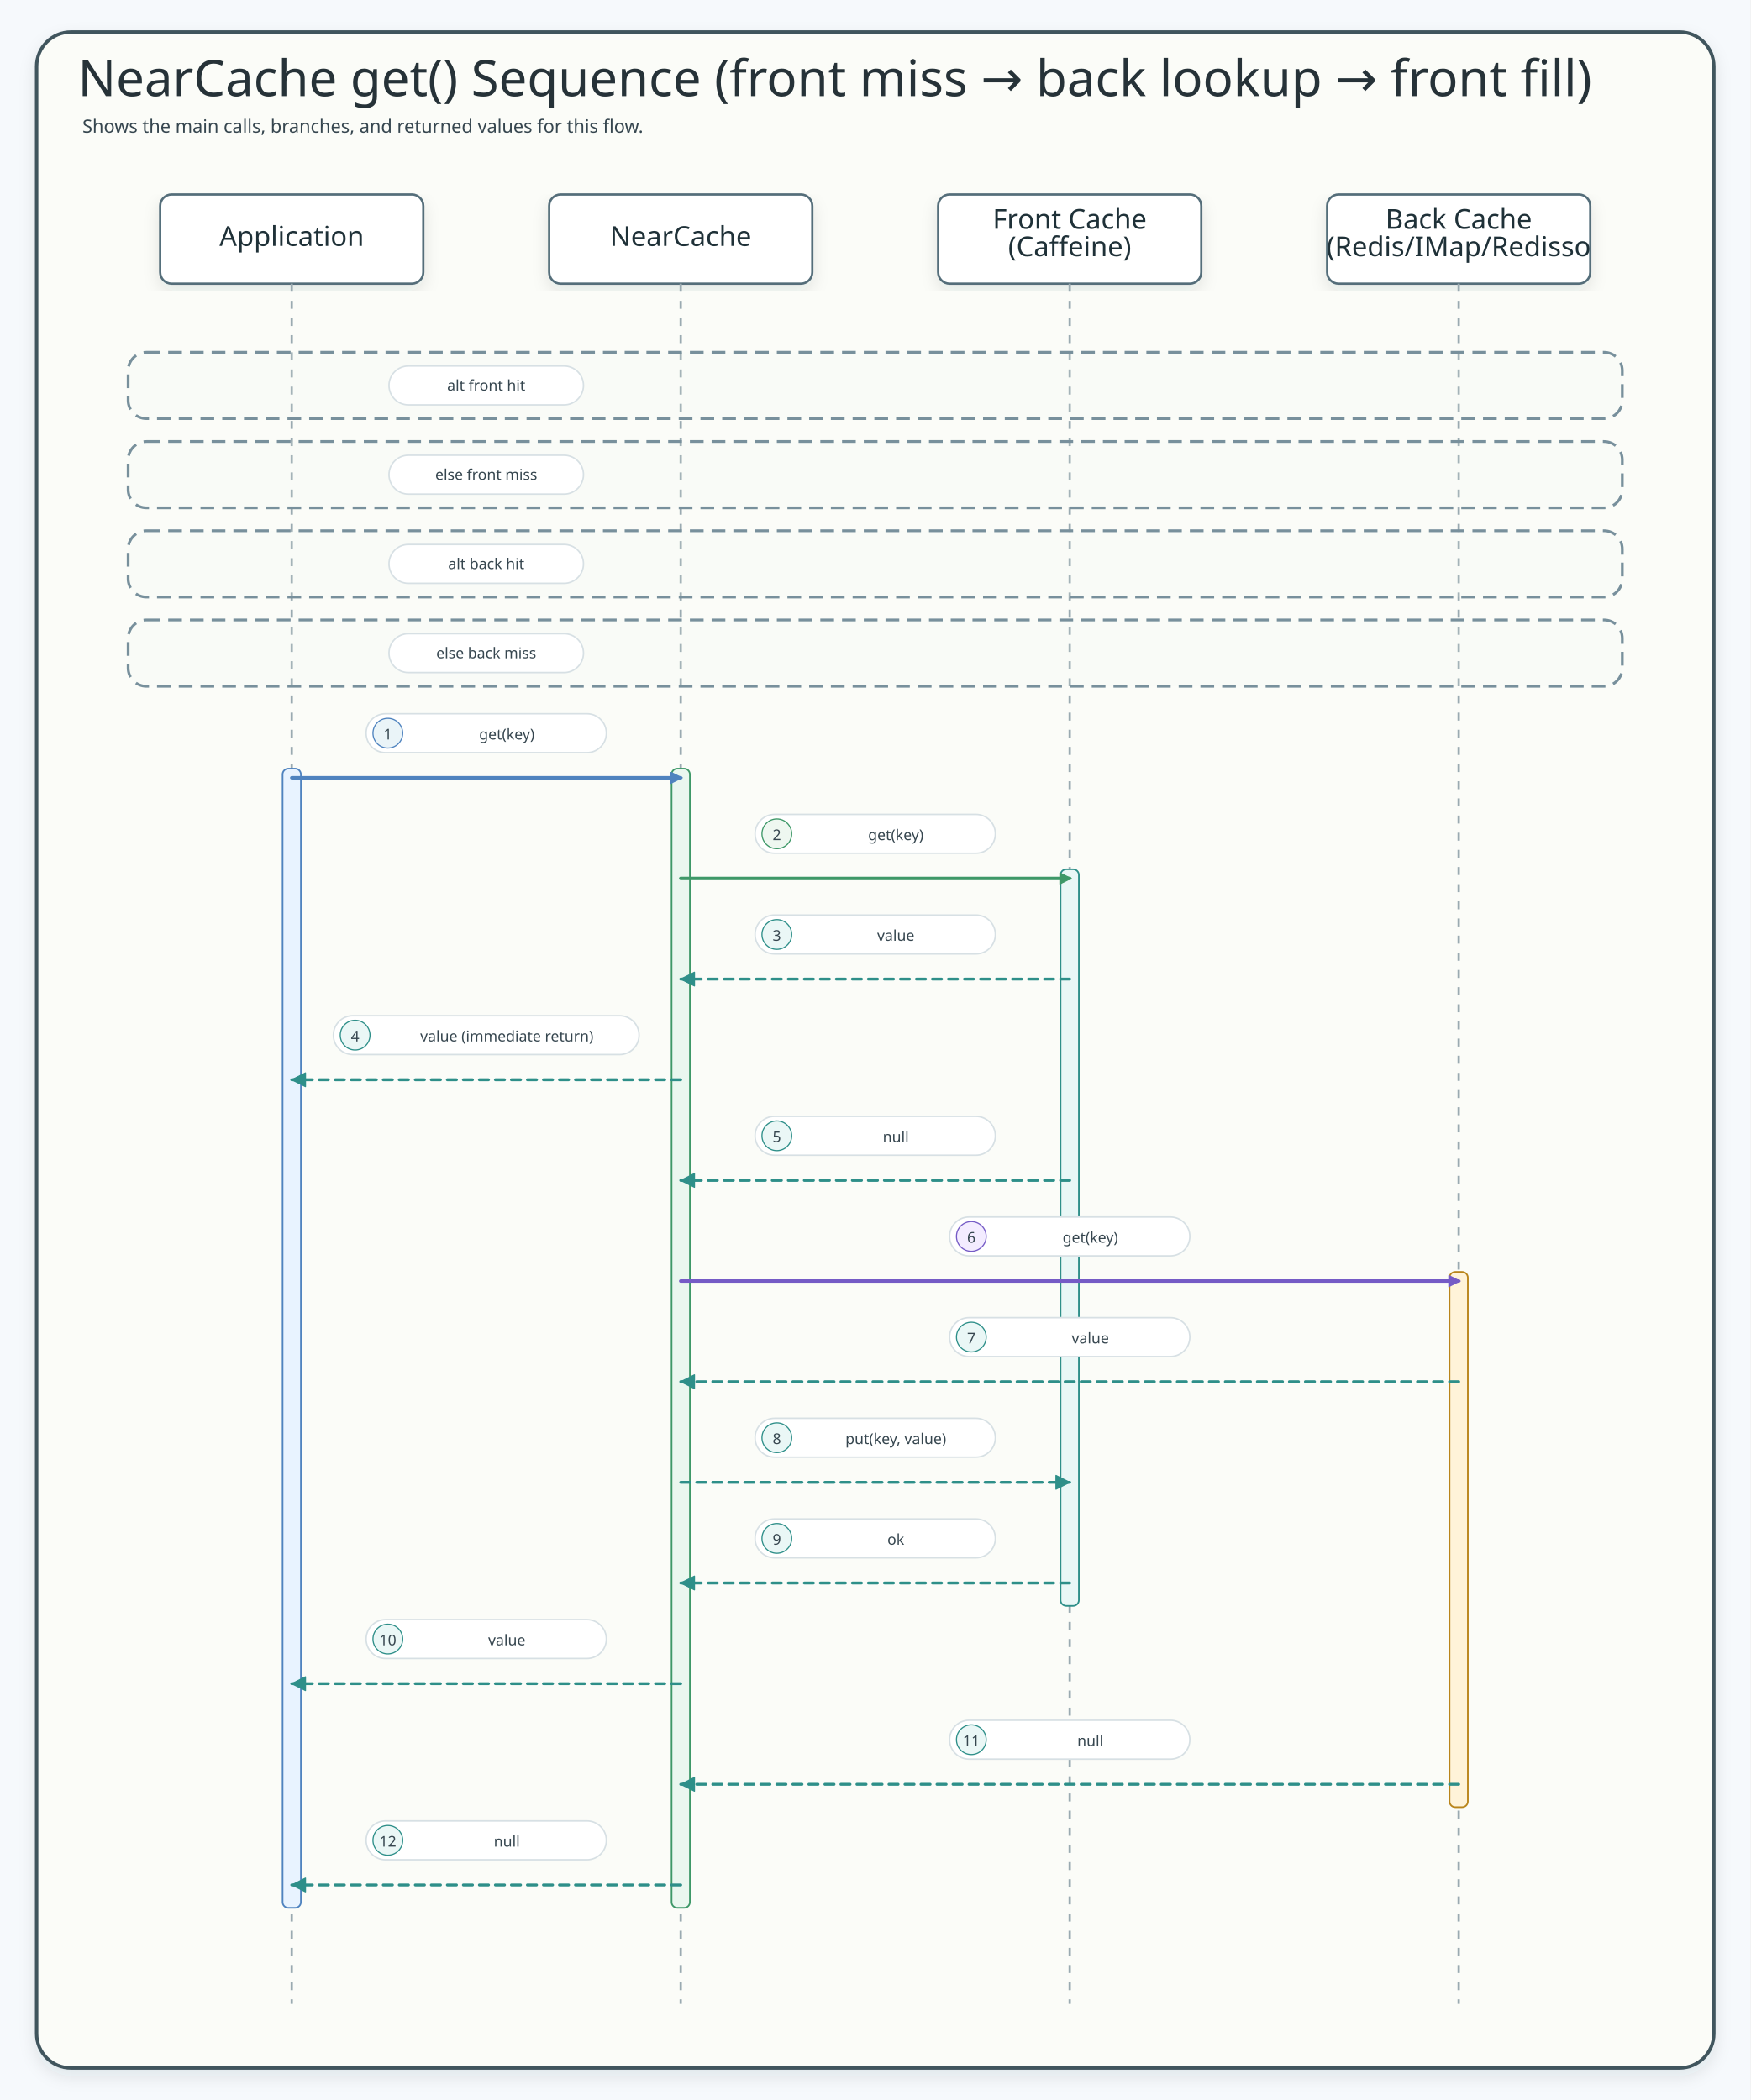
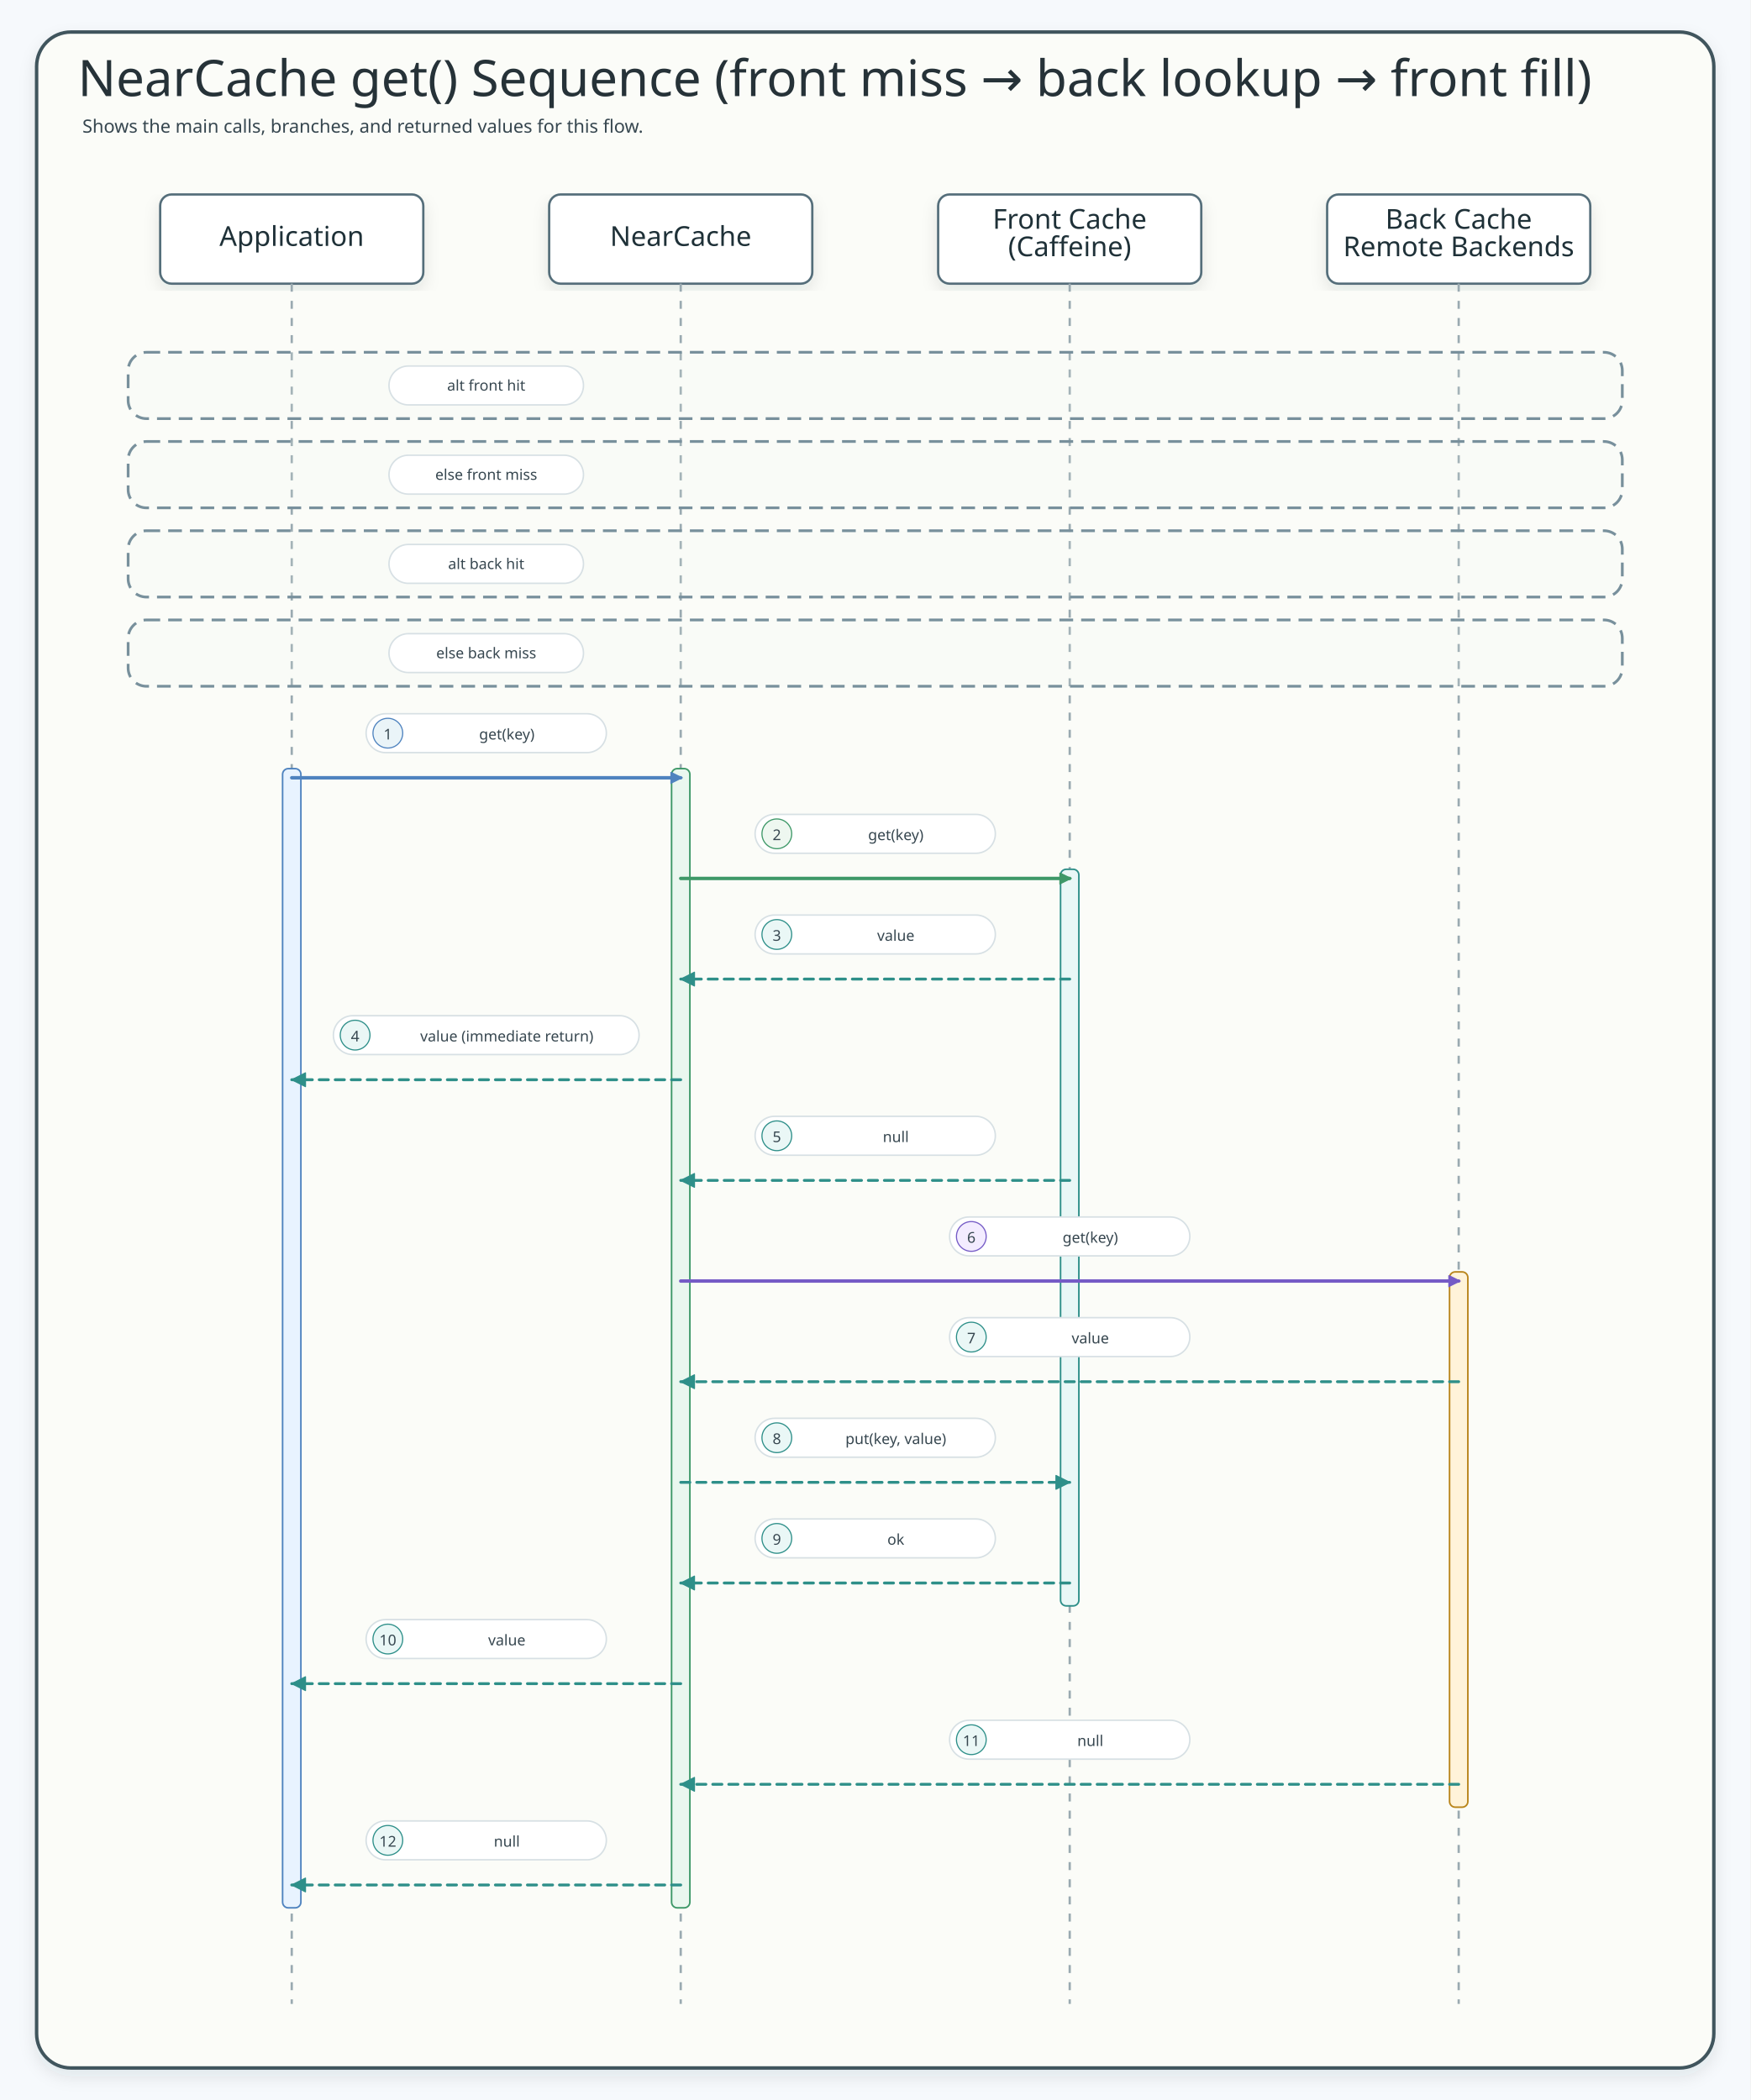
<svg xmlns="http://www.w3.org/2000/svg" width="1530" height="1836" viewBox="0 0 1530 1836" role="img" aria-label="NearCache get() Sequence (front miss → back lookup → front fill)">
  <defs>
    <filter id="shadow" x="-8%" y="-8%" width="116%" height="116%">
      <feDropShadow dx="0" dy="6" stdDeviation="7" flood-color="#203040" flood-opacity="0.10" />
    </filter>
    <marker id="seqArrow-blue" markerWidth="13" markerHeight="13" refX="9" refY="5" orient="auto" markerUnits="userSpaceOnUse">
      <path d="M 0 0 L 10 5 L 0 10 Z" fill="#4F83BF" stroke="#4F83BF" stroke-dasharray="none" style="stroke-dasharray:none" />
    </marker>
    <marker id="seqArrow-green" markerWidth="13" markerHeight="13" refX="9" refY="5" orient="auto" markerUnits="userSpaceOnUse">
      <path d="M 0 0 L 10 5 L 0 10 Z" fill="#3E9868" stroke="#3E9868" stroke-dasharray="none" style="stroke-dasharray:none" />
    </marker>
    <marker id="seqArrow-teal" markerWidth="13" markerHeight="13" refX="9" refY="5" orient="auto" markerUnits="userSpaceOnUse">
      <path d="M 0 0 L 10 5 L 0 10 Z" fill="#2E8F89" stroke="#2E8F89" stroke-dasharray="none" style="stroke-dasharray:none" />
    </marker>
    <marker id="seqArrow-amber" markerWidth="13" markerHeight="13" refX="9" refY="5" orient="auto" markerUnits="userSpaceOnUse">
      <path d="M 0 0 L 10 5 L 0 10 Z" fill="#B9851B" stroke="#B9851B" stroke-dasharray="none" style="stroke-dasharray:none" />
    </marker>
    <marker id="seqArrow-pink" markerWidth="13" markerHeight="13" refX="9" refY="5" orient="auto" markerUnits="userSpaceOnUse">
      <path d="M 0 0 L 10 5 L 0 10 Z" fill="#C94D68" stroke="#C94D68" stroke-dasharray="none" style="stroke-dasharray:none" />
    </marker>
    <marker id="seqArrow-purple" markerWidth="13" markerHeight="13" refX="9" refY="5" orient="auto" markerUnits="userSpaceOnUse">
      <path d="M 0 0 L 10 5 L 0 10 Z" fill="#755BC6" stroke="#755BC6" stroke-dasharray="none" style="stroke-dasharray:none" />
    </marker>
    <marker id="seqArrow-gray" markerWidth="13" markerHeight="13" refX="9" refY="5" orient="auto" markerUnits="userSpaceOnUse">
      <path d="M 0 0 L 10 5 L 0 10 Z" fill="#78909C" stroke="#78909C" stroke-dasharray="none" style="stroke-dasharray:none" />
    </marker>
    <style>
    .canvas{fill:#F6F9FC}.frame{fill:#fff;stroke:#C7D7E7;stroke-width:3;filter:url(#shadow)}
    .title{font-family:"Architects Daughter";font-size:44px;fill:#22344A}.subtitle{font-family:"Comic Mono";font-size:16px;fill:#536476}
    .card{filter:url(#shadow);stroke-width:2}.cardTitle{font-family:"Architects Daughter";font-size:24px;fill:#22344A}.detail{font-family:"Comic Mono";font-size:13px;fill:#42556B}
    .lifeline{stroke:#A7B4C3;stroke-width:1.8;stroke-dasharray:8 8}.seq{fill:none;stroke-width:3;stroke-linecap:round}.seqReturn{fill:none;stroke-width:2.7;stroke-linecap:round;stroke-dasharray:8 7}
    .labelPill{fill:#fff;stroke:#D6E3EF;stroke-width:1.4}.altBox{fill:#FFFFFF;fill-opacity:.12;stroke:#B9851B;stroke-width:1.8;stroke-dasharray:8 8}

    /* sequence-style: spring-boot-cassandra-sequence-01 */
    .title{font-family:"Architects Daughter";fill:#263238}.subtitle,.msg,.note,.footer,.detail,.role{font-family:"Comic Mono";fill:#36464f}.subtitle{font-size:16px}text.participant,.cardTitle{font-family:"Architects Daughter";fill:#1f3138}.role{fill:#546a73}.frame{fill:#fbfcf8;stroke:#41545d;stroke-width:3}.inner,.panel{fill:#ffffff;stroke:#d7e0e4;stroke-width:2}.header,.card{fill:#ffffff!important;stroke:#546e7a!important;stroke-width:2;filter:url(#shadow)}.actor{fill:#ffffff!important;stroke:#546e7a!important;stroke-width:2;filter:url(#shadow)}rect.participant{fill:#ffffff!important;stroke:#546e7a!important;stroke-width:2;filter:url(#shadow)}.lifeline{stroke:#9aaab1;stroke-width:2;stroke-dasharray:7 8}.activation{fill:#e6f2ec!important;stroke:#5b7e67!important;stroke-width:1.5}.seq,.call{fill:none;stroke-width:3;stroke-linecap:round;stroke-linejoin:round}.work,.crypto{fill:none;stroke-width:3;stroke-linecap:round;stroke-linejoin:round}.async{fill:none;stroke-width:3;stroke-linecap:round;stroke-linejoin:round}.seqReturn,.return{fill:none;stroke-width:2.5;stroke-dasharray:8 6;stroke-linecap:round;stroke-linejoin:round}.fail,.skip{fill:none;stroke-width:3;stroke-linecap:round;stroke-linejoin:round}.alt,.altBox{fill:#eef7f0;fill-opacity:.12;stroke:#78909c;stroke-width:2.4;stroke-dasharray:12 7}.divider,.branchDivider{stroke:#78909c;stroke-width:2.4;stroke-dasharray:12 8}rect.label,.labelPill,.pill{fill:#ffffff;stroke:#d7e0e4;stroke-width:1.3}.callLabel{stroke:#9cc2d1}.workLabel,.cryptoLabel{stroke:#b6c9a4}.returnLabel{stroke:#c8b38f}.asyncLabel{stroke:#b8a9d5}.failLabel{stroke:#d9abab}.callBadge{fill:#eaf4f8;stroke:#3f7d9c}.workBadge,.cryptoBadge{fill:#eef7f0;stroke:#6e8f4f}.returnBadge{fill:#fff7e8;stroke:#9b7d54}.asyncBadge{fill:#f3ecff;stroke:#7c5aa6}.failBadge{fill:#fff0f0;stroke:#b86868}text.label{font-family:"Comic Mono";font-size:14px;font-weight:700;stroke:none}.badgeText{font-family:"Comic Mono";font-size:12px;font-weight:700}.callText{fill:#2f6f8e}.workText,.cryptoText{fill:#55783f}.returnText{fill:#7f6038}.asyncText{fill:#674b91}.failText{fill:#9d4f4f}.footer{fill:#60727d}
  </style>
    <marker id="seqArrow-blue-4F83BF" markerWidth="13" markerHeight="13" refX="9" refY="5" orient="auto" markerUnits="userSpaceOnUse">
      <path d="M 0 0 L 10 5 L 0 10 Z" fill="#4F83BF" stroke="#4F83BF" stroke-dasharray="none" style="stroke-dasharray:none" />
    </marker>
    <marker id="seqArrow-green-3E9868" markerWidth="13" markerHeight="13" refX="9" refY="5" orient="auto" markerUnits="userSpaceOnUse">
      <path d="M 0 0 L 10 5 L 0 10 Z" fill="#3E9868" stroke="#3E9868" stroke-dasharray="none" style="stroke-dasharray:none" />
    </marker>
    <marker id="seqArrow-teal-2E8F89" markerWidth="13" markerHeight="13" refX="9" refY="5" orient="auto" markerUnits="userSpaceOnUse">
      <path d="M 0 0 L 10 5 L 0 10 Z" fill="#2E8F89" stroke="#2E8F89" stroke-dasharray="none" style="stroke-dasharray:none" />
    </marker>
    <marker id="seqArrow-purple-755BC6" markerWidth="13" markerHeight="13" refX="9" refY="5" orient="auto" markerUnits="userSpaceOnUse">
      <path d="M 0 0 L 10 5 L 0 10 Z" fill="#755BC6" stroke="#755BC6" stroke-dasharray="none" style="stroke-dasharray:none" />
    </marker>
  </defs>
  <rect class="canvas" width="1530" height="1836" />
  <rect class="frame" x="32" y="28" width="1466" height="1780" rx="30" />
  <text class="title" x="68" y="84">NearCache get() Sequence (front miss → back lookup → front fill)</text>
  <text class="subtitle" x="72" y="116">Shows the main calls, branches, and returned values for this flow.</text>
  <g id="seq-application">
    <rect class="card" x="140" y="170" width="230" height="78" rx="10" fill="#E8F3FF" stroke="#4F83BF" />
    <text class="cardTitle" x="255" y="215" text-anchor="middle">Application</text>
    <line class="lifeline" x1="255" y1="248" x2="255" y2="1752" />
  </g>
  <g id="seq-nearcache">
    <rect class="card" x="480" y="170" width="230" height="78" rx="10" fill="#EAF7EF" stroke="#3E9868" />
    <text class="cardTitle" x="595" y="215" text-anchor="middle">NearCache</text>
    <line class="lifeline" x1="595" y1="248" x2="595" y2="1752" />
  </g>
  <g id="seq-front-cache-caffeine">
    <rect class="card" x="820" y="170" width="230" height="78" rx="10" fill="#E9F7F6" stroke="#2E8F89" />
    <text class="cardTitle" x="935" y="200" text-anchor="middle">Front Cache</text>
    <text class="cardTitle" x="935" y="224" text-anchor="middle">(Caffeine)</text>
    <line class="lifeline" x1="935" y1="248" x2="935" y2="1752" />
  </g>
  <g id="seq-back-cache-redis-imap-redisso">
    <rect class="card" x="1160" y="170" width="230" height="78" rx="10" fill="#FFF3D9" stroke="#B9851B" />
    <text class="cardTitle" x="1275" y="200" text-anchor="middle">Back Cache</text>
-     <text class="cardTitle" x="1275" y="224" text-anchor="middle">(Redis/IMap/Redisso</text>
+     <text class="cardTitle" x="1275" y="224" text-anchor="middle">Remote Backends</text>
    <line class="lifeline" x1="1275" y1="248" x2="1275" y2="1752" />
  </g>
  <g>
    <rect class="altBox" x="112" y="308" width="1306" height="58" rx="16" />
    <rect class="labelPill branchPill" x="340" y="320" width="170" height="34" rx="17" />
    <text class="detail" x="425" y="337" text-anchor="middle" dominant-baseline="middle">alt front hit</text>
  </g>
  <g>
    <rect class="altBox" x="112" y="386" width="1306" height="58" rx="16" />
    <rect class="labelPill branchPill" x="340" y="398" width="170" height="34" rx="17" />
    <text class="detail" x="425" y="415" text-anchor="middle" dominant-baseline="middle">else front miss</text>
  </g>
  <g>
    <rect class="altBox" x="112" y="464" width="1306" height="58" rx="16" />
    <rect class="labelPill branchPill" x="340" y="476" width="170" height="34" rx="17" />
    <text class="detail" x="425" y="493" text-anchor="middle" dominant-baseline="middle">alt back hit</text>
  </g>
  <g>
    <rect class="altBox" x="112" y="542" width="1306" height="58" rx="16" />
    <rect class="labelPill branchPill" x="340" y="554" width="170" height="34" rx="17" />
    <text class="detail" x="425" y="571" text-anchor="middle" dominant-baseline="middle">else back miss</text>
  </g>
  <rect x="247" y="672" width="16" height="996" rx="5" fill="#E8F3FF" stroke="#4F83BF" stroke-width="1.4" />
  <rect x="587" y="672" width="16" height="996" rx="5" fill="#EAF7EF" stroke="#3E9868" stroke-width="1.4" />
  <rect x="927" y="760" width="16" height="644" rx="5" fill="#E9F7F6" stroke="#2E8F89" stroke-width="1.4" />
  <rect x="1267" y="1112" width="16" height="468" rx="5" fill="#FFF3D9" stroke="#B9851B" stroke-width="1.4" />
  <g id="m1">
    <rect class="labelPill" x="320" y="624" width="210" height="34" rx="17" stroke="#4F83BF" />
    <circle cx="339" cy="641" r="13" fill="#EAF4F8" stroke="#4F83BF" />
    <text class="detail" x="339" y="642" text-anchor="middle" dominant-baseline="middle" fill="#4F83BF">1</text>
    <text class="detail" x="443" y="642" text-anchor="middle" dominant-baseline="middle" fill="#4F83BF">get(key)</text>
    <path class="seq" d="M 255 680 L 595 680" stroke="#4F83BF" marker-end="url(#seqArrow-blue-4F83BF)" />
  </g>
  <g id="m2">
    <rect class="labelPill" x="660" y="712" width="210" height="34" rx="17" stroke="#3E9868" />
    <circle cx="679" cy="729" r="13" fill="#EEF7F0" stroke="#3E9868" />
    <text class="detail" x="679" y="730" text-anchor="middle" dominant-baseline="middle" fill="#3E9868">2</text>
    <text class="detail" x="783" y="730" text-anchor="middle" dominant-baseline="middle" fill="#3E9868">get(key)</text>
    <path class="seq" d="M 595 768 L 935 768" stroke="#3E9868" marker-end="url(#seqArrow-green-3E9868)" />
  </g>
  <g id="m3">
    <rect class="labelPill" x="660" y="800" width="210" height="34" rx="17" stroke="#2E8F89" />
    <circle cx="679" cy="817" r="13" fill="#EAF7F6" stroke="#2E8F89" />
    <text class="detail" x="679" y="818" text-anchor="middle" dominant-baseline="middle" fill="#2E8F89">3</text>
    <text class="detail" x="783" y="818" text-anchor="middle" dominant-baseline="middle" fill="#2E8F89">value</text>
    <path class="seqReturn" d="M 935 856 L 595 856" stroke="#2E8F89" />
    <polygon points="607,850 595,856 607,862" fill="#2E8F89" stroke="#2E8F89" stroke-width="1" stroke-linejoin="round" stroke-dasharray="none" style="stroke-dasharray:none!important" data-direct-solid-head="true" />
  </g>
  <g id="m4">
    <rect class="labelPill" x="291.4" y="888" width="267.2" height="34" rx="17" stroke="#2E8F89" />
    <circle cx="310.4" cy="905" r="13" fill="#EAF7F6" stroke="#2E8F89" />
    <text class="detail" x="310.4" y="906" text-anchor="middle" dominant-baseline="middle" fill="#2E8F89">4</text>
    <text class="detail" x="443" y="906" text-anchor="middle" dominant-baseline="middle" fill="#2E8F89">value (immediate return)</text>
    <path class="seqReturn" d="M 595 944 L 255 944" stroke="#2E8F89" />
    <polygon points="267,938 255,944 267,950" fill="#2E8F89" stroke="#2E8F89" stroke-width="1" stroke-linejoin="round" stroke-dasharray="none" style="stroke-dasharray:none!important" data-direct-solid-head="true" />
  </g>
  <g id="m5">
    <rect class="labelPill" x="660" y="976" width="210" height="34" rx="17" stroke="#2E8F89" />
    <circle cx="679" cy="993" r="13" fill="#EAF7F6" stroke="#2E8F89" />
    <text class="detail" x="679" y="994" text-anchor="middle" dominant-baseline="middle" fill="#2E8F89">5</text>
    <text class="detail" x="783" y="994" text-anchor="middle" dominant-baseline="middle" fill="#2E8F89">null</text>
    <path class="seqReturn" d="M 935 1032 L 595 1032" stroke="#2E8F89" />
    <polygon points="607,1026 595,1032 607,1038" fill="#2E8F89" stroke="#2E8F89" stroke-width="1" stroke-linejoin="round" stroke-dasharray="none" style="stroke-dasharray:none!important" data-direct-solid-head="true" />
  </g>
  <g id="m6">
    <rect class="labelPill" x="830" y="1064" width="210" height="34" rx="17" stroke="#755BC6" />
    <circle cx="849" cy="1081" r="13" fill="#F3ECFF" stroke="#755BC6" />
    <text class="detail" x="849" y="1082" text-anchor="middle" dominant-baseline="middle" fill="#755BC6">6</text>
    <text class="detail" x="953" y="1082" text-anchor="middle" dominant-baseline="middle" fill="#755BC6">get(key)</text>
    <path class="seq" d="M 595 1120 L 1275 1120" stroke="#755BC6" marker-end="url(#seqArrow-purple-755BC6)" />
  </g>
  <g id="m7">
    <rect class="labelPill" x="830" y="1152" width="210" height="34" rx="17" stroke="#2E8F89" />
    <circle cx="849" cy="1169" r="13" fill="#EAF7F6" stroke="#2E8F89" />
    <text class="detail" x="849" y="1170" text-anchor="middle" dominant-baseline="middle" fill="#2E8F89">7</text>
    <text class="detail" x="953" y="1170" text-anchor="middle" dominant-baseline="middle" fill="#2E8F89">value</text>
    <path class="seqReturn" d="M 1275 1208 L 595 1208" stroke="#2E8F89" />
    <polygon points="607,1202 595,1208 607,1214" fill="#2E8F89" stroke="#2E8F89" stroke-width="1" stroke-linejoin="round" stroke-dasharray="none" style="stroke-dasharray:none!important" data-direct-solid-head="true" />
  </g>
  <g id="m8">
    <rect class="labelPill" x="660" y="1240" width="210" height="34" rx="17" stroke="#2E8F89" />
    <circle cx="679" cy="1257" r="13" fill="#EAF7F6" stroke="#2E8F89" />
    <text class="detail" x="679" y="1258" text-anchor="middle" dominant-baseline="middle" fill="#2E8F89">8</text>
    <text class="detail" x="783" y="1258" text-anchor="middle" dominant-baseline="middle" fill="#2E8F89">put(key, value)</text>
    <path class="seqReturn" d="M 595 1296 L 935 1296" stroke="#2E8F89" />
    <polygon points="923,1302 935,1296 923,1290" fill="#2E8F89" stroke="#2E8F89" stroke-width="1" stroke-linejoin="round" stroke-dasharray="none" style="stroke-dasharray:none!important" data-direct-solid-head="true" />
  </g>
  <g id="m9">
    <rect class="labelPill" x="660" y="1328" width="210" height="34" rx="17" stroke="#2E8F89" />
    <circle cx="679" cy="1345" r="13" fill="#EAF7F6" stroke="#2E8F89" />
    <text class="detail" x="679" y="1346" text-anchor="middle" dominant-baseline="middle" fill="#2E8F89">9</text>
    <text class="detail" x="783" y="1346" text-anchor="middle" dominant-baseline="middle" fill="#2E8F89">ok</text>
    <path class="seqReturn" d="M 935 1384 L 595 1384" stroke="#2E8F89" />
    <polygon points="607,1378 595,1384 607,1390" fill="#2E8F89" stroke="#2E8F89" stroke-width="1" stroke-linejoin="round" stroke-dasharray="none" style="stroke-dasharray:none!important" data-direct-solid-head="true" />
  </g>
  <g id="m10">
    <rect class="labelPill" x="320" y="1416" width="210" height="34" rx="17" stroke="#2E8F89" />
    <circle cx="339" cy="1433" r="13" fill="#EAF7F6" stroke="#2E8F89" />
    <text class="detail" x="339" y="1434" text-anchor="middle" dominant-baseline="middle" fill="#2E8F89">10</text>
    <text class="detail" x="443" y="1434" text-anchor="middle" dominant-baseline="middle" fill="#2E8F89">value</text>
    <path class="seqReturn" d="M 595 1472 L 255 1472" stroke="#2E8F89" />
    <polygon points="267,1466 255,1472 267,1478" fill="#2E8F89" stroke="#2E8F89" stroke-width="1" stroke-linejoin="round" stroke-dasharray="none" style="stroke-dasharray:none!important" data-direct-solid-head="true" />
  </g>
  <g id="m11">
    <rect class="labelPill" x="830" y="1504" width="210" height="34" rx="17" stroke="#2E8F89" />
    <circle cx="849" cy="1521" r="13" fill="#EAF7F6" stroke="#2E8F89" />
    <text class="detail" x="849" y="1522" text-anchor="middle" dominant-baseline="middle" fill="#2E8F89">11</text>
    <text class="detail" x="953" y="1522" text-anchor="middle" dominant-baseline="middle" fill="#2E8F89">null</text>
    <path class="seqReturn" d="M 1275 1560 L 595 1560" stroke="#2E8F89" />
    <polygon points="607,1554 595,1560 607,1566" fill="#2E8F89" stroke="#2E8F89" stroke-width="1" stroke-linejoin="round" stroke-dasharray="none" style="stroke-dasharray:none!important" data-direct-solid-head="true" />
  </g>
  <g id="m12">
    <rect class="labelPill" x="320" y="1592" width="210" height="34" rx="17" stroke="#2E8F89" />
    <circle cx="339" cy="1609" r="13" fill="#EAF7F6" stroke="#2E8F89" />
    <text class="detail" x="339" y="1610" text-anchor="middle" dominant-baseline="middle" fill="#2E8F89">12</text>
    <text class="detail" x="443" y="1610" text-anchor="middle" dominant-baseline="middle" fill="#2E8F89">null</text>
    <path class="seqReturn" d="M 595 1648 L 255 1648" stroke="#2E8F89" />
    <polygon points="267,1642 255,1648 267,1654" fill="#2E8F89" stroke="#2E8F89" stroke-width="1" stroke-linejoin="round" stroke-dasharray="none" style="stroke-dasharray:none!important" data-direct-solid-head="true" />
  </g>
</svg>
